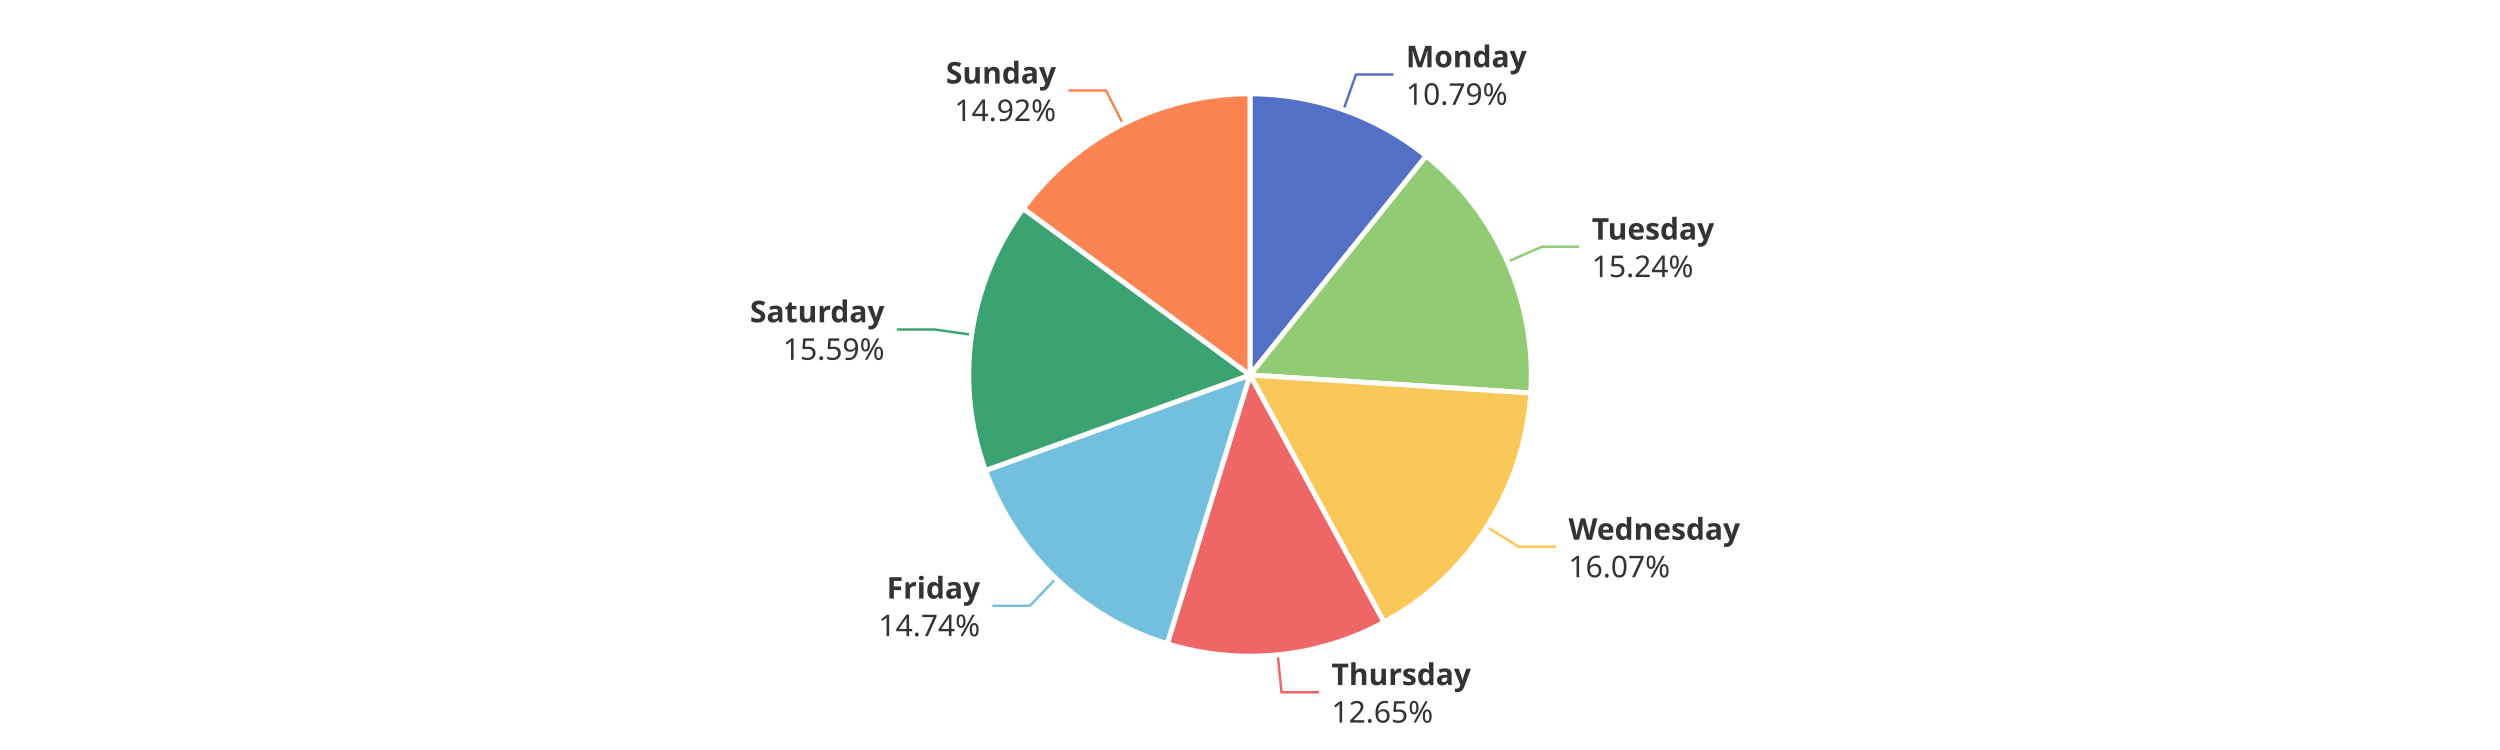
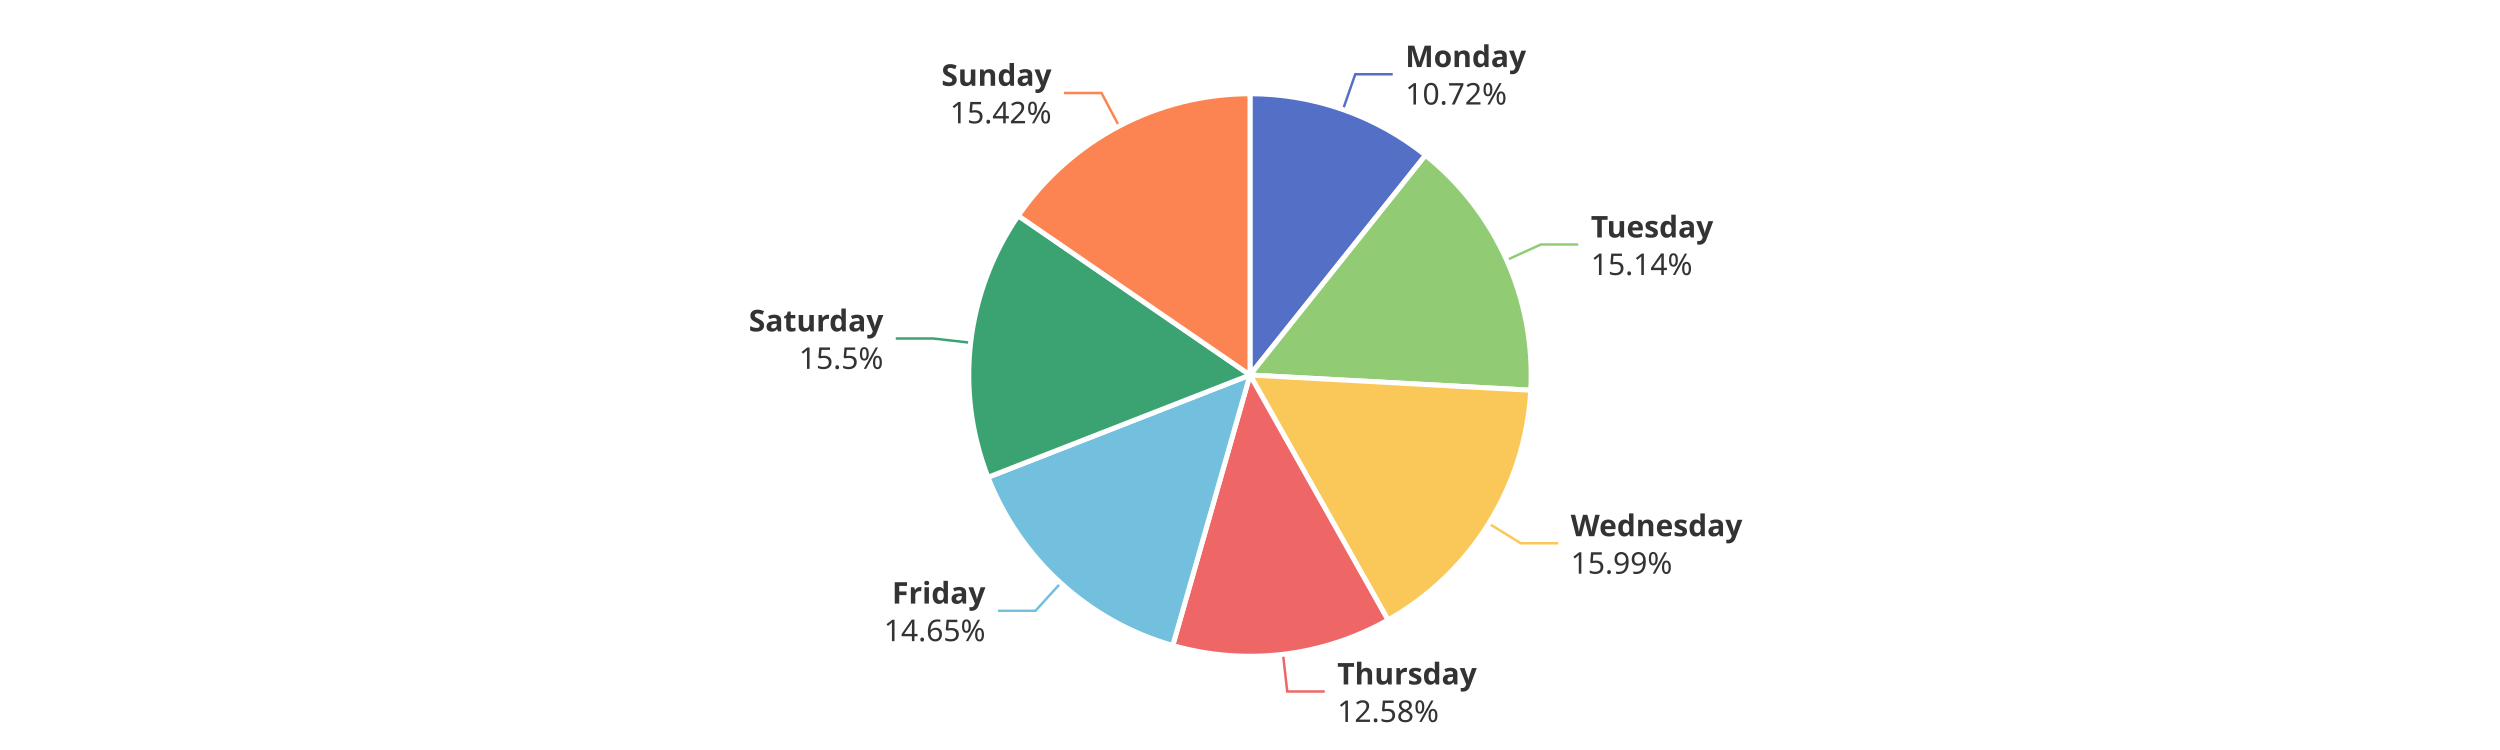
<svg xmlns="http://www.w3.org/2000/svg" width="1000" height="300" version="1.1" baseProfile="full" viewBox="0 0 1000 300">
  <rect width="1000" height="300" x="0" y="0" id="0" fill="#ffffff" />
-   <polyline points="537.4 43.9 542.4 29.8 557.4 29.8" fill="none" stroke="#5470c6" />
-   <polyline points="603 104.7 616.7 98.7 631.7 98.7" fill="none" stroke="#91cc75" />
-   <polyline points="594.7 210.7 607.4 218.7 622.4 218.7" fill="none" stroke="#fac858" />
-   <polyline points="511.1 261.9 512.6 276.9 527.6 276.9" fill="none" stroke="#ee6666" />
-   <polyline points="422.4 231.4 412 242.3 397 242.3" fill="none" stroke="#73c0de" />
-   <polyline points="388.7 133.9 373.8 131.8 358.8 131.8" fill="none" stroke="#3ba272" />
-   <polyline points="449.2 49.6 442.4 36.2 427.4 36.2" fill="none" stroke="#fc8452" />
-   <path d="M500 37.5A112.5 112.5 0 0 1 570.5 62.4L500 150Z" fill="#5470c6" stroke="#fff" stroke-width="2" stroke-linejoin="round" />
-   <path d="M570.5 62.4A112.5 112.5 0 0 1 612.3 157.2L500 150Z" fill="#91cc75" stroke="#fff" stroke-width="2" stroke-linejoin="round" />
-   <path d="M612.3 157.2A112.5 112.5 0 0 1 553.6 248.9L500 150Z" fill="#fac858" stroke="#fff" stroke-width="2" stroke-linejoin="round" />
-   <path d="M553.6 248.9A112.5 112.5 0 0 1 466.9 257.5L500 150Z" fill="#ee6666" stroke="#fff" stroke-width="2" stroke-linejoin="round" />
-   <path d="M466.9 257.5A112.5 112.5 0 0 1 394.2 188.2L500 150Z" fill="#73c0de" stroke="#fff" stroke-width="2" stroke-linejoin="round" />
-   <path d="M394.2 188.2A112.5 112.5 0 0 1 409.3 83.4L500 150Z" fill="#3ba272" stroke="#fff" stroke-width="2" stroke-linejoin="round" />
-   <path d="M409.3 83.4A112.5 112.5 0 0 1 500 37.5L500 150Z" fill="#fc8452" stroke="#fff" stroke-width="2" stroke-linejoin="round" />
-   <path d="M0 -15l42.8 0l0 30l-42.8 0Z" transform="translate(562.3886 29.7525)" fill="none" />
-   <text dominant-baseline="central" text-anchor="start" style="font-size:12px;font-family:sans-serif;font-weight:bold;" y="-7.5" transform="translate(562.3886 29.7525)" fill="#333" stroke="rgb(255,255,255)" stroke-width="2" paint-order="stroke" stroke-miterlimit="2">Monday</text>
-   <text dominant-baseline="central" text-anchor="start" style="font-size:12px;font-family:sans-serif;" y="7.5" transform="translate(562.3886 29.7525)" fill="#333" stroke="rgb(255,255,255)" stroke-width="2" paint-order="stroke" stroke-miterlimit="2">10.79%</text>
-   <path d="M0 -15l46.2 0l0 30l-46.2 0Z" transform="translate(636.7136 98.6758)" fill="none" />
-   <text dominant-baseline="central" text-anchor="start" style="font-size:12px;font-family:sans-serif;font-weight:bold;" y="-7.5" transform="translate(636.7136 98.6758)" fill="#333" stroke="rgb(255,255,255)" stroke-width="2" paint-order="stroke" stroke-miterlimit="2">Tuesday</text>
-   <text dominant-baseline="central" text-anchor="start" style="font-size:12px;font-family:sans-serif;" y="7.5" transform="translate(636.7136 98.6758)" fill="#333" stroke="rgb(255,255,255)" stroke-width="2" paint-order="stroke" stroke-miterlimit="2">15.24%</text>
-   <path d="M0 -15l63.6 0l0 30l-63.6 0Z" transform="translate(627.3797 218.7448)" fill="none" />
-   <text dominant-baseline="central" text-anchor="start" style="font-size:12px;font-family:sans-serif;font-weight:bold;" y="-7.5" transform="translate(627.3797 218.7448)" fill="#333" stroke="rgb(255,255,255)" stroke-width="2" paint-order="stroke" stroke-miterlimit="2">Wednesday</text>
-   <text dominant-baseline="central" text-anchor="start" style="font-size:12px;font-family:sans-serif;" y="7.5" transform="translate(627.3797 218.7448)" fill="#333" stroke="rgb(255,255,255)" stroke-width="2" paint-order="stroke" stroke-miterlimit="2">16.07%</text>
-   <path d="M0 -15l50.2 0l0 30l-50.2 0Z" transform="translate(532.5943 276.8764)" fill="none" />
-   <text dominant-baseline="central" text-anchor="start" style="font-size:12px;font-family:sans-serif;font-weight:bold;" y="-7.5" transform="translate(532.5943 276.8764)" fill="#333" stroke="rgb(255,255,255)" stroke-width="2" paint-order="stroke" stroke-miterlimit="2">Thursday</text>
-   <text dominant-baseline="central" text-anchor="start" style="font-size:12px;font-family:sans-serif;" y="7.5" transform="translate(532.5943 276.8764)" fill="#333" stroke="rgb(255,255,255)" stroke-width="2" paint-order="stroke" stroke-miterlimit="2">12.65%</text>
-   <path d="M-40.9 -15l40.9 0l0 30l-40.9 0Z" transform="translate(392.036 242.2962)" fill="none" />
-   <text dominant-baseline="central" text-anchor="end" style="font-size:12px;font-family:sans-serif;font-weight:bold;" y="-7.5" transform="translate(392.036 242.2962)" fill="#333" stroke="rgb(255,255,255)" stroke-width="2" paint-order="stroke" stroke-miterlimit="2">Friday</text>
-   <text dominant-baseline="central" text-anchor="end" style="font-size:12px;font-family:sans-serif;" y="7.5" transform="translate(392.036 242.2962)" fill="#333" stroke="rgb(255,255,255)" stroke-width="2" paint-order="stroke" stroke-miterlimit="2">14.74%</text>
-   <path d="M-48.2 -15l48.2 0l0 30l-48.2 0Z" transform="translate(353.8113 131.7612)" fill="none" />
-   <text dominant-baseline="central" text-anchor="end" style="font-size:12px;font-family:sans-serif;font-weight:bold;" y="-7.5" transform="translate(353.8113 131.7612)" fill="#333" stroke="rgb(255,255,255)" stroke-width="2" paint-order="stroke" stroke-miterlimit="2">Saturday</text>
-   <text dominant-baseline="central" text-anchor="end" style="font-size:12px;font-family:sans-serif;" y="7.5" transform="translate(353.8113 131.7612)" fill="#333" stroke="rgb(255,255,255)" stroke-width="2" paint-order="stroke" stroke-miterlimit="2">15.59%</text>
-   <path d="M-40.9 -15l40.9 0l0 30l-40.9 0Z" transform="translate(422.4126 36.2462)" fill="none" />
-   <text dominant-baseline="central" text-anchor="end" style="font-size:12px;font-family:sans-serif;font-weight:bold;" y="-7.5" transform="translate(422.4126 36.2462)" fill="#333" stroke="rgb(255,255,255)" stroke-width="2" paint-order="stroke" stroke-miterlimit="2">Sunday</text>
-   <text dominant-baseline="central" text-anchor="end" style="font-size:12px;font-family:sans-serif;" y="7.5" transform="translate(422.4126 36.2462)" fill="#333" stroke="rgb(255,255,255)" stroke-width="2" paint-order="stroke" stroke-miterlimit="2">14.92%</text>
+   <polyline points="537.2 43.8 542.1 29.7 557.1 29.7" fill="none" stroke="#5470c6" />
+   <polyline points="602.7 104 616.3 97.8 631.3 97.8" fill="none" stroke="#91cc75" />
+   <polyline points="595.5 209.4 608.3 217.3 623.3 217.3" fill="none" stroke="#fac858" />
+   <polyline points="513.2 261.7 514.9 276.6 529.9 276.6" fill="none" stroke="#ee6666" />
+   <polyline points="424.3 233.2 414.2 244.3 399.2 244.3" fill="none" stroke="#73c0de" />
+   <polyline points="388.2 137.1 373.3 135.4 358.3 135.4" fill="none" stroke="#3ba272" />
+   <polyline points="447.6 50.4 440.6 37.2 425.6 37.2" fill="none" stroke="#fc8452" />
+   <path d="M500 37.5A112.5 112.5 0 0 1 570.2 62.1L500 150Z" fill="#5470c6" stroke="#fff" stroke-width="2" stroke-linejoin="round" />
+   <path d="M570.2 62.1A112.5 112.5 0 0 1 612.3 156.1L500 150Z" fill="#91cc75" stroke="#fff" stroke-width="2" stroke-linejoin="round" />
+   <path d="M612.3 156.1A112.5 112.5 0 0 1 555.2 248L500 150Z" fill="#fac858" stroke="#fff" stroke-width="2" stroke-linejoin="round" />
+   <path d="M555.2 248A112.5 112.5 0 0 1 469.1 258.2L500 150Z" fill="#ee6666" stroke="#fff" stroke-width="2" stroke-linejoin="round" />
+   <path d="M469.1 258.2A112.5 112.5 0 0 1 395.2 190.9L500 150Z" fill="#73c0de" stroke="#fff" stroke-width="2" stroke-linejoin="round" />
+   <path d="M395.2 190.9A112.5 112.5 0 0 1 407.3 86.3L500 150Z" fill="#3ba272" stroke="#fff" stroke-width="2" stroke-linejoin="round" />
+   <path d="M407.3 86.3A112.5 112.5 0 0 1 500 37.5L500 150Z" fill="#fc8452" stroke="#fff" stroke-width="2" stroke-linejoin="round" />
+   <path d="M0 -15l42.8 0l0 30l-42.8 0Z" transform="translate(562.1362 29.6639)" fill="none" />
+   <text dominant-baseline="central" text-anchor="start" style="font-size:12px;font-family:sans-serif;font-weight:bold;" y="-7.5" transform="translate(562.1362 29.6639)" fill="#333" stroke="rgb(255,255,255)" stroke-width="2" paint-order="stroke" stroke-miterlimit="2">Monday</text>
+   <text dominant-baseline="central" text-anchor="start" style="font-size:12px;font-family:sans-serif;" y="7.5" transform="translate(562.1362 29.6639)" fill="#333" stroke="rgb(255,255,255)" stroke-width="2" paint-order="stroke" stroke-miterlimit="2">10.72%</text>
+   <path d="M0 -15l46.2 0l0 30l-46.2 0Z" transform="translate(636.3414 97.8375)" fill="none" />
+   <text dominant-baseline="central" text-anchor="start" style="font-size:12px;font-family:sans-serif;font-weight:bold;" y="-7.5" transform="translate(636.3414 97.8375)" fill="#333" stroke="rgb(255,255,255)" stroke-width="2" paint-order="stroke" stroke-miterlimit="2">Tuesday</text>
+   <text dominant-baseline="central" text-anchor="start" style="font-size:12px;font-family:sans-serif;" y="7.5" transform="translate(636.3414 97.8375)" fill="#333" stroke="rgb(255,255,255)" stroke-width="2" paint-order="stroke" stroke-miterlimit="2">15.14%</text>
+   <path d="M0 -15l63.6 0l0 30l-63.6 0Z" transform="translate(628.2766 217.3233)" fill="none" />
+   <text dominant-baseline="central" text-anchor="start" style="font-size:12px;font-family:sans-serif;font-weight:bold;" y="-7.5" transform="translate(628.2766 217.3233)" fill="#333" stroke="rgb(255,255,255)" stroke-width="2" paint-order="stroke" stroke-miterlimit="2">Wednesday</text>
+   <text dominant-baseline="central" text-anchor="start" style="font-size:12px;font-family:sans-serif;" y="7.5" transform="translate(628.2766 217.3233)" fill="#333" stroke="rgb(255,255,255)" stroke-width="2" paint-order="stroke" stroke-miterlimit="2">15.99%</text>
+   <path d="M0 -15l50.2 0l0 30l-50.2 0Z" transform="translate(534.9079 276.6254)" fill="none" />
+   <text dominant-baseline="central" text-anchor="start" style="font-size:12px;font-family:sans-serif;font-weight:bold;" y="-7.5" transform="translate(534.9079 276.6254)" fill="#333" stroke="rgb(255,255,255)" stroke-width="2" paint-order="stroke" stroke-miterlimit="2">Thursday</text>
+   <text dominant-baseline="central" text-anchor="start" style="font-size:12px;font-family:sans-serif;" y="7.5" transform="translate(534.9079 276.6254)" fill="#333" stroke="rgb(255,255,255)" stroke-width="2" paint-order="stroke" stroke-miterlimit="2">12.58%</text>
+   <path d="M-40.9 -15l40.9 0l0 30l-40.9 0Z" transform="translate(394.1839 244.2966)" fill="none" />
+   <text dominant-baseline="central" text-anchor="end" style="font-size:12px;font-family:sans-serif;font-weight:bold;" y="-7.5" transform="translate(394.1839 244.2966)" fill="#333" stroke="rgb(255,255,255)" stroke-width="2" paint-order="stroke" stroke-miterlimit="2">Friday</text>
+   <text dominant-baseline="central" text-anchor="end" style="font-size:12px;font-family:sans-serif;" y="7.5" transform="translate(394.1839 244.2966)" fill="#333" stroke="rgb(255,255,255)" stroke-width="2" paint-order="stroke" stroke-miterlimit="2">14.65%</text>
+   <path d="M-48.2 -15l48.2 0l0 30l-48.2 0Z" transform="translate(353.3398 135.3905)" fill="none" />
+   <text dominant-baseline="central" text-anchor="end" style="font-size:12px;font-family:sans-serif;font-weight:bold;" y="-7.5" transform="translate(353.3398 135.3905)" fill="#333" stroke="rgb(255,255,255)" stroke-width="2" paint-order="stroke" stroke-miterlimit="2">Saturday</text>
+   <text dominant-baseline="central" text-anchor="end" style="font-size:12px;font-family:sans-serif;" y="7.5" transform="translate(353.3398 135.3905)" fill="#333" stroke="rgb(255,255,255)" stroke-width="2" paint-order="stroke" stroke-miterlimit="2">15.5%</text>
+   <path d="M-40.9 -15l40.9 0l0 30l-40.9 0Z" transform="translate(420.6169 37.1732)" fill="none" />
+   <text dominant-baseline="central" text-anchor="end" style="font-size:12px;font-family:sans-serif;font-weight:bold;" y="-7.5" transform="translate(420.6169 37.1732)" fill="#333" stroke="rgb(255,255,255)" stroke-width="2" paint-order="stroke" stroke-miterlimit="2">Sunday</text>
+   <text dominant-baseline="central" text-anchor="end" style="font-size:12px;font-family:sans-serif;" y="7.5" transform="translate(420.6169 37.1732)" fill="#333" stroke="rgb(255,255,255)" stroke-width="2" paint-order="stroke" stroke-miterlimit="2">15.42%</text>
</svg>
